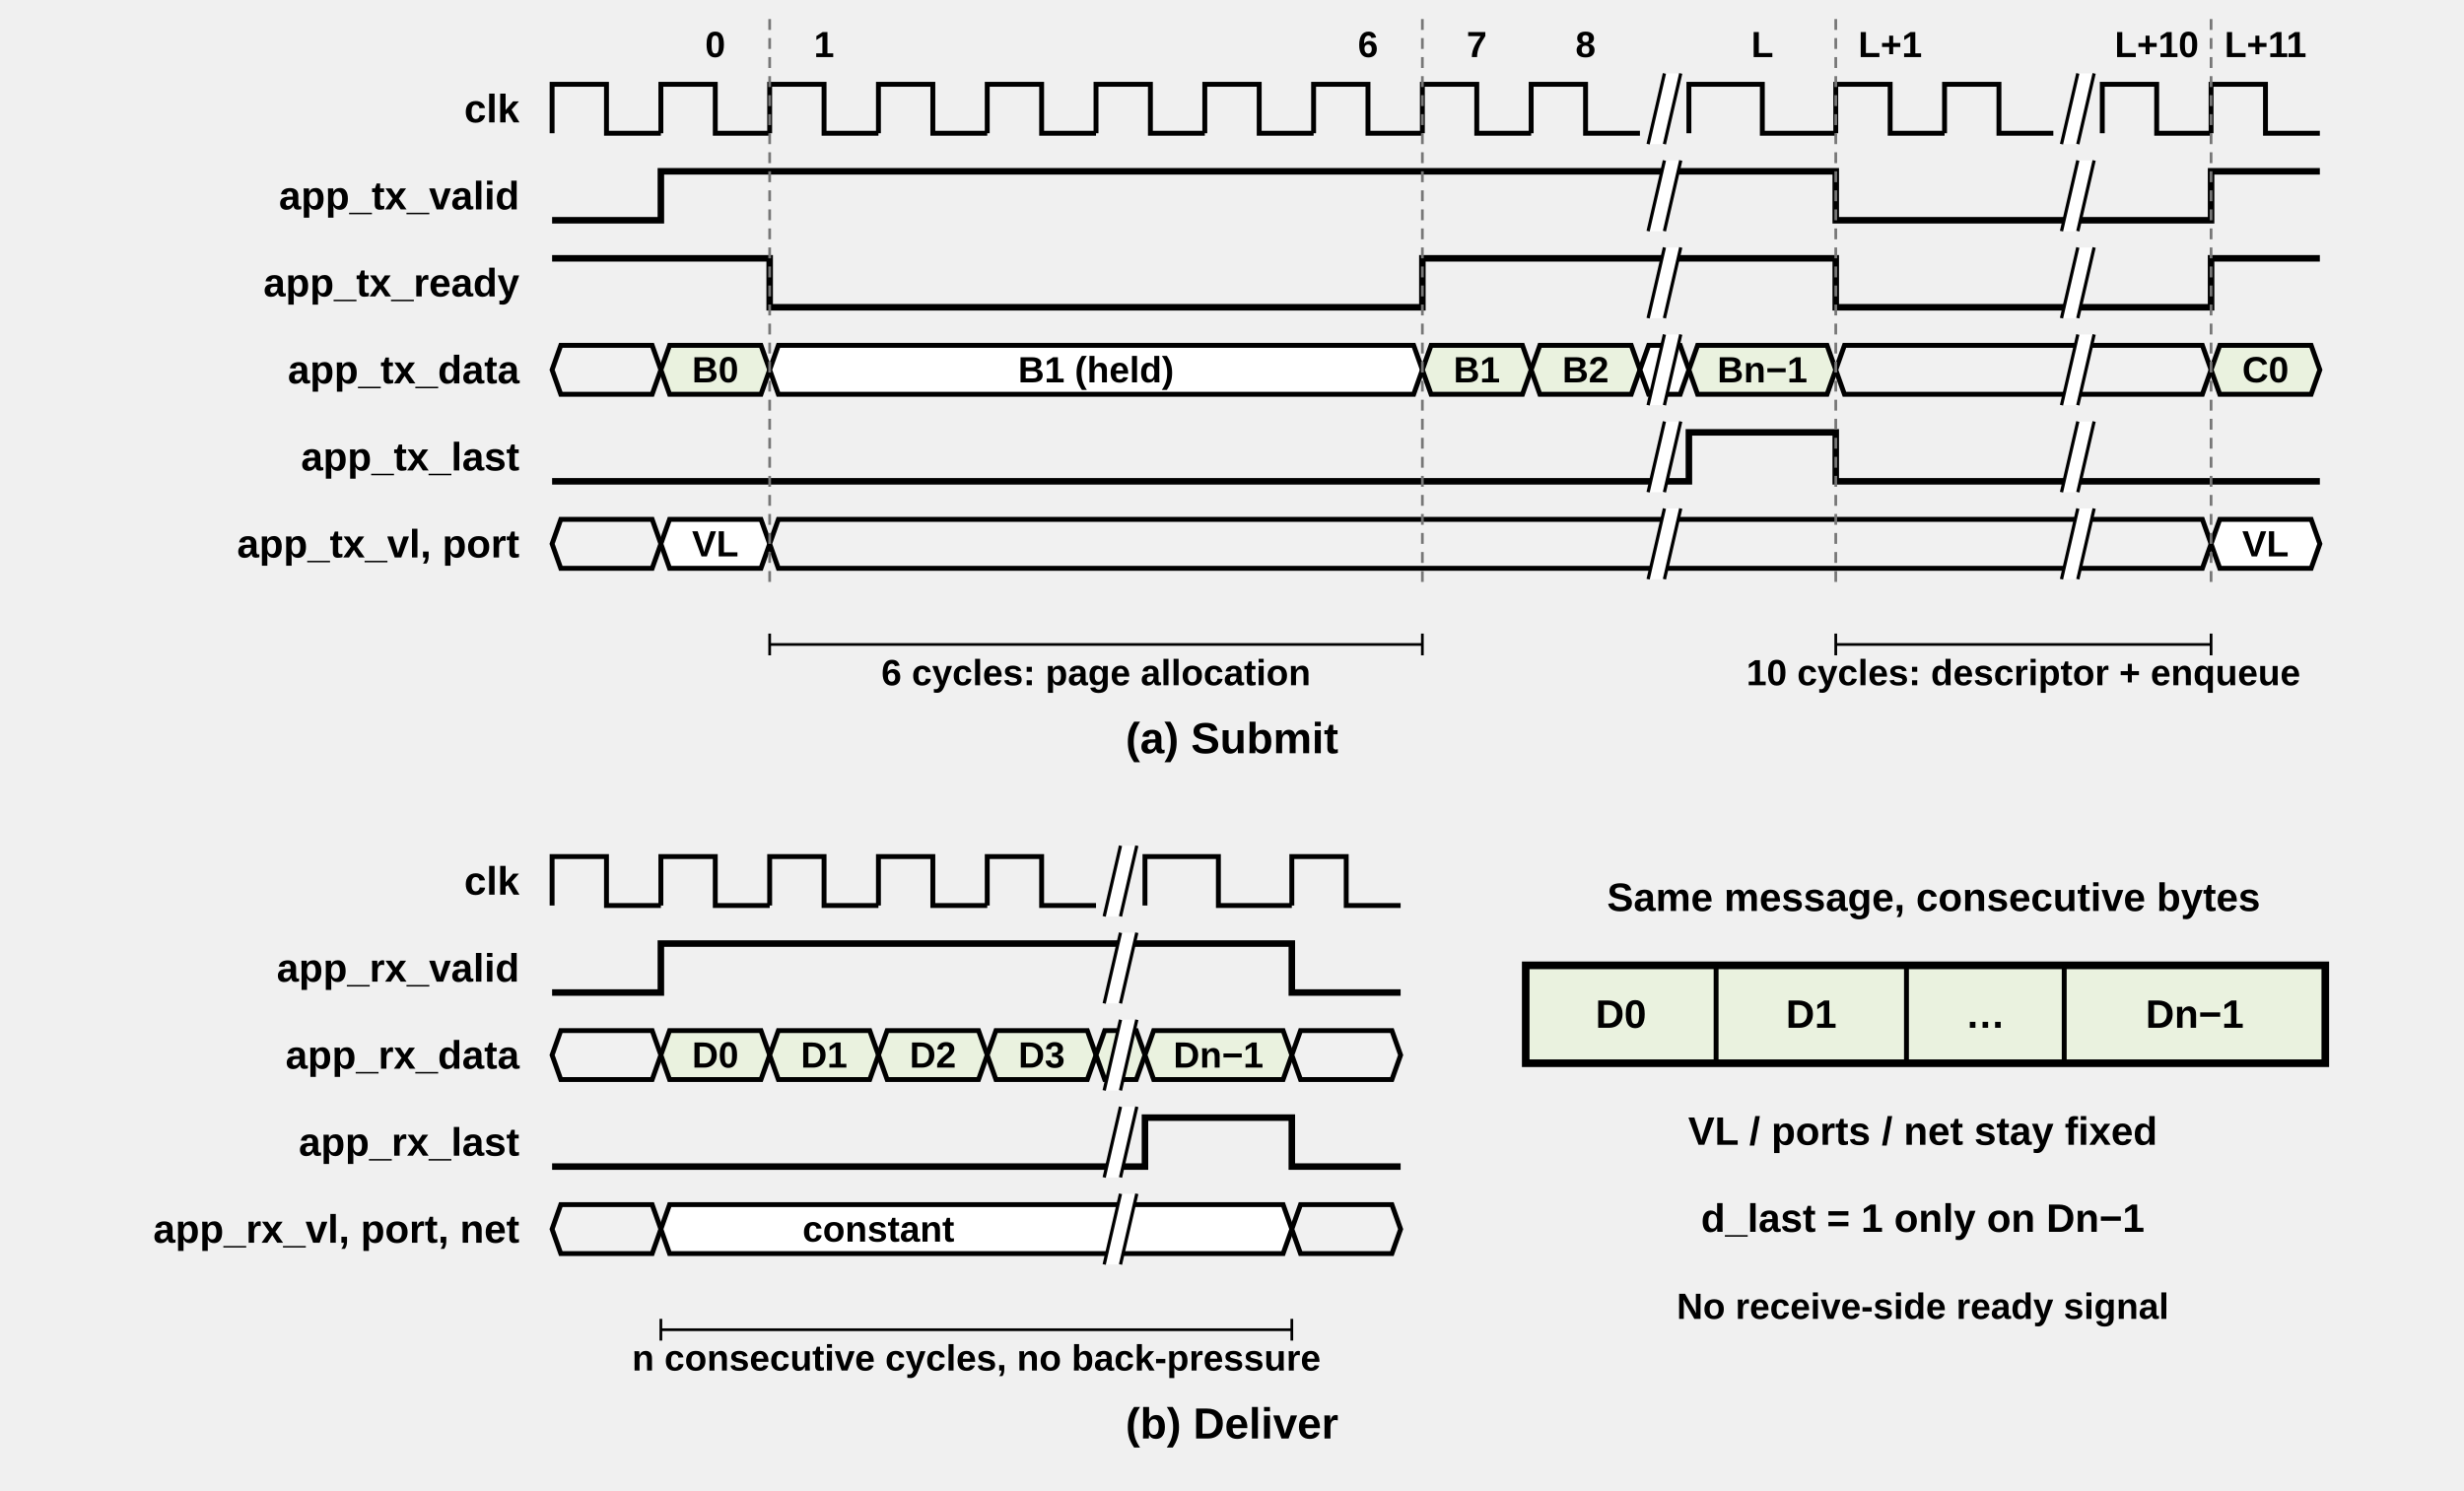
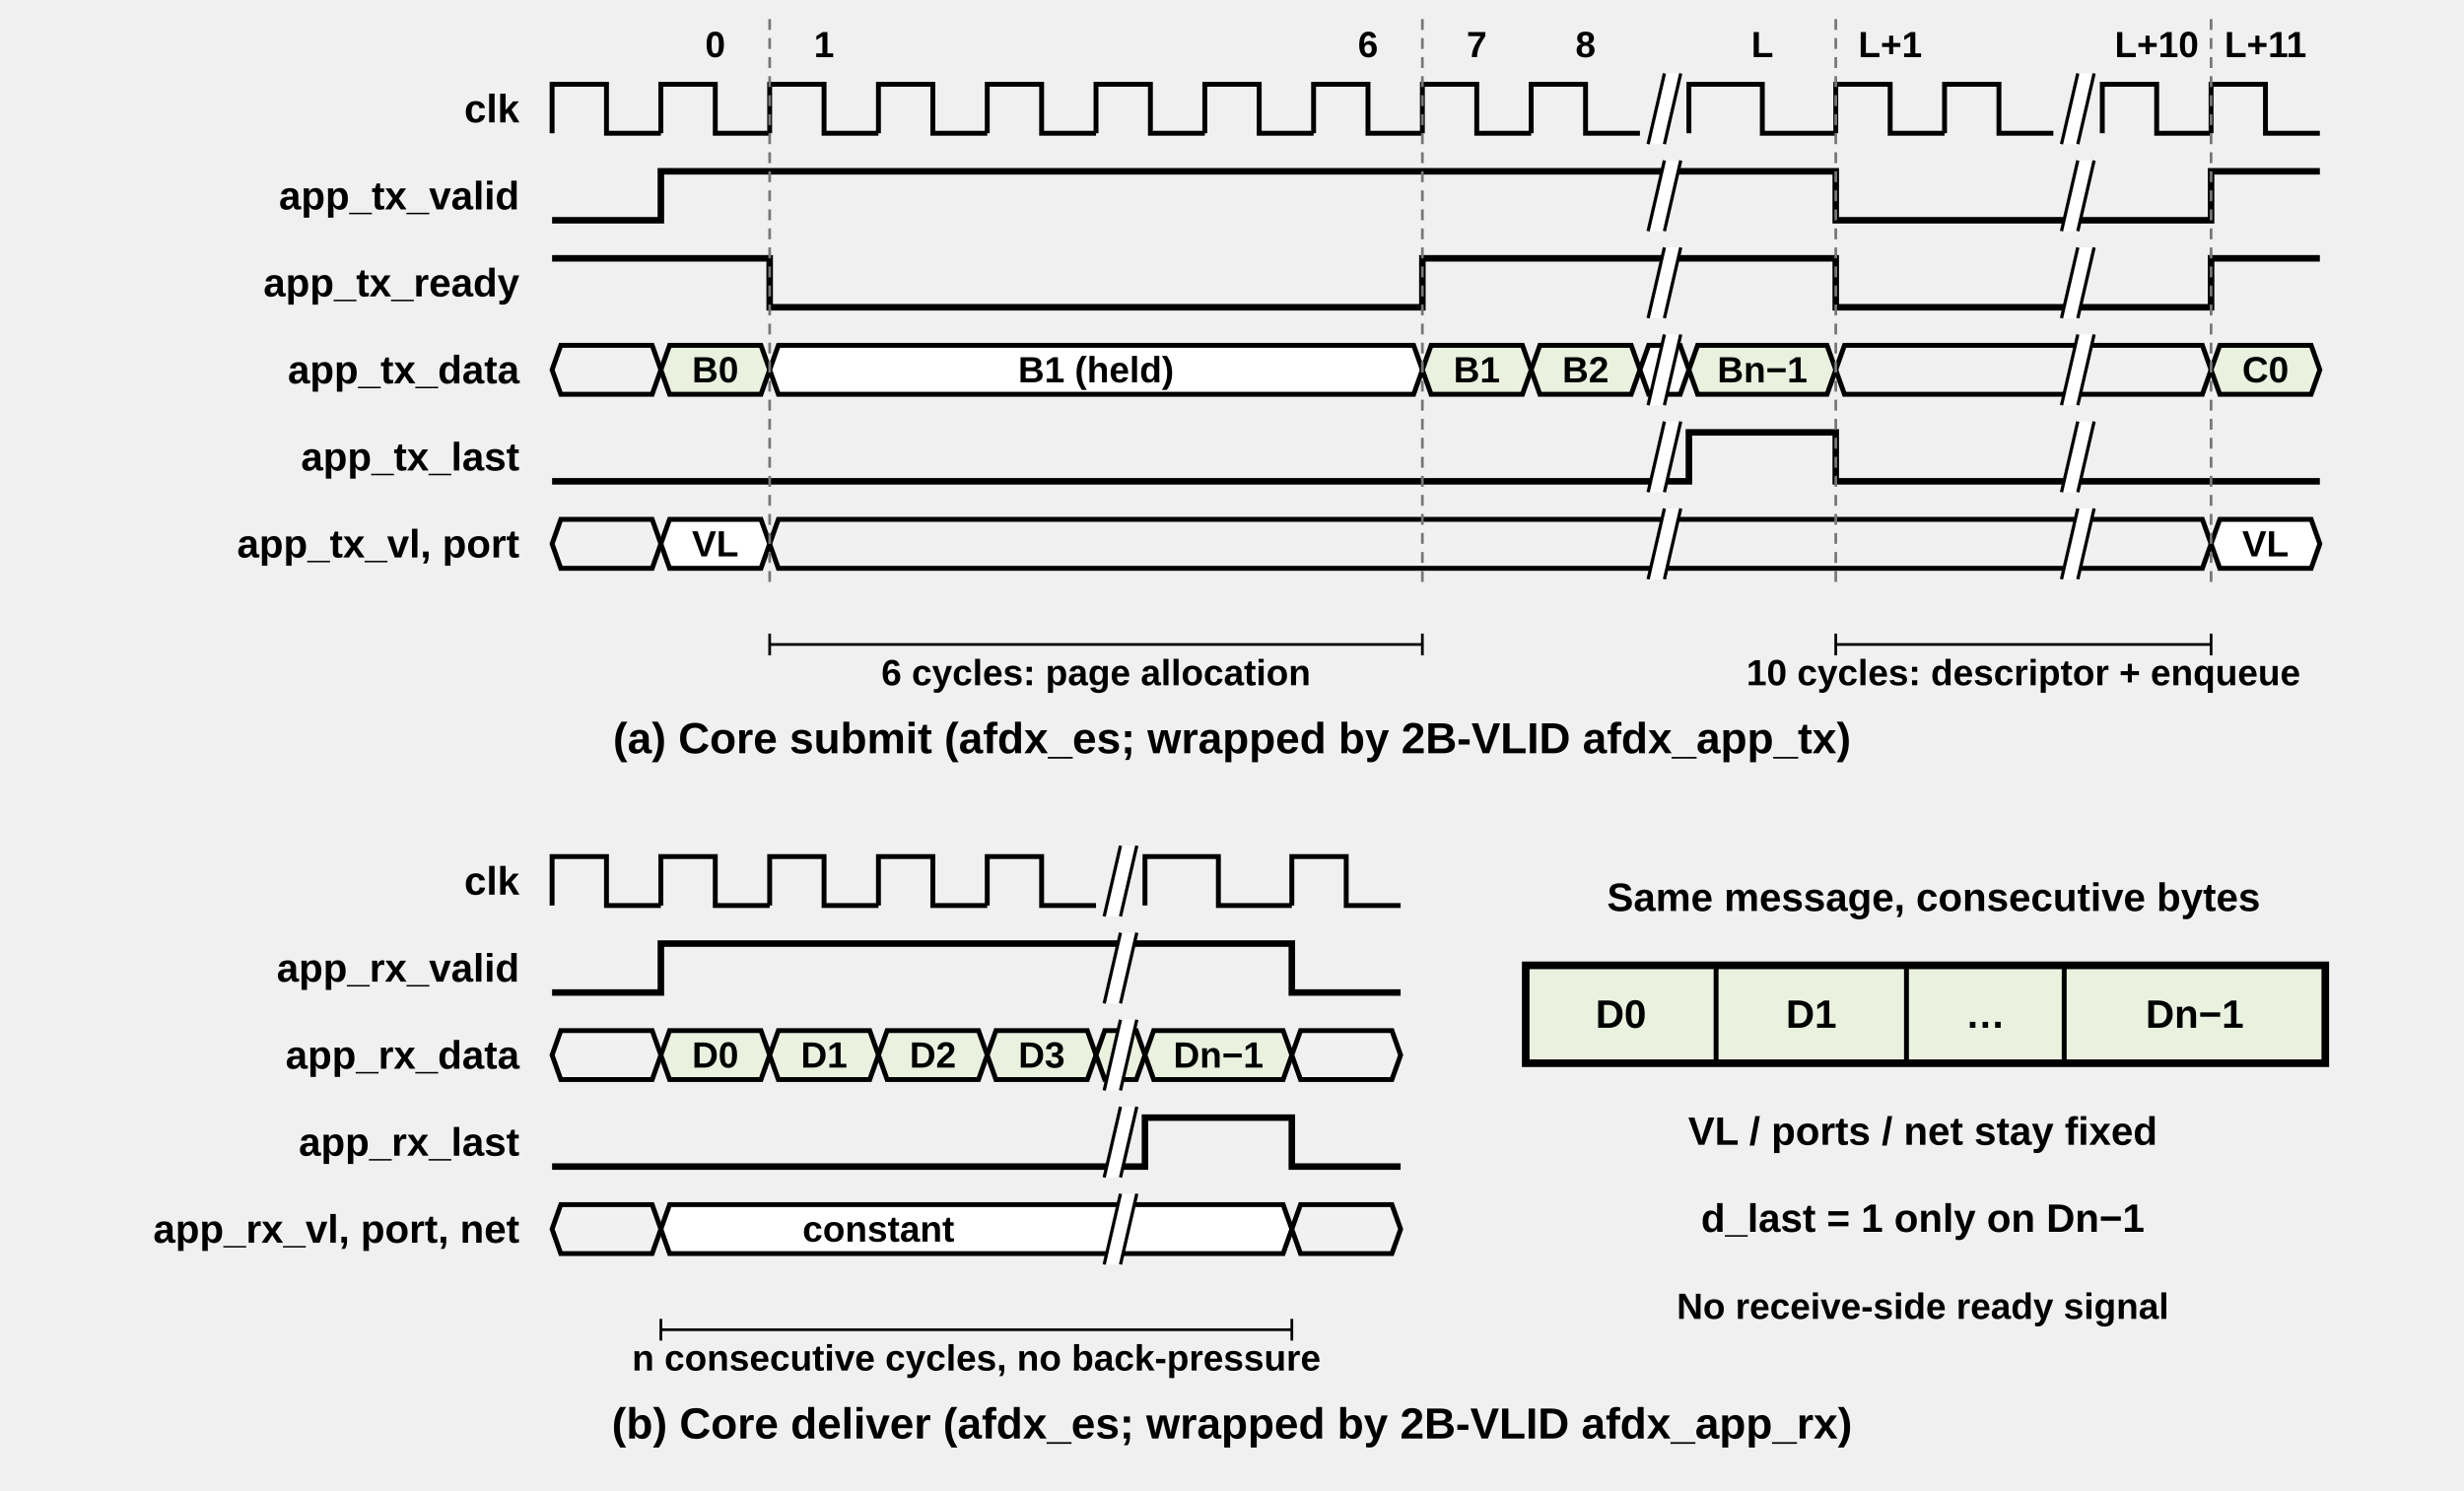
<svg xmlns="http://www.w3.org/2000/svg" width="453.0pt" height="274.0pt" viewBox="-1.5 -1.5 453.0 274.0">
  <style>text { font-family: Arial, Helvetica, sans-serif; }</style>
  <text x="94.00" y="21.00" font-size="7.3" text-anchor="end" fill="#000" font-weight="bold">clk</text>
  <path d="M 100.00 23.00 L 100.00 14.00 L 110.00 14.00 L 110.00 23.00 L 120.00 23.00" fill="none" stroke="#000" stroke-width="0.9" />
  <path d="M 120.00 23.00 L 120.00 14.00 L 130.00 14.00 L 130.00 23.00 L 140.00 23.00" fill="none" stroke="#000" stroke-width="0.9" />
  <path d="M 140.00 23.00 L 140.00 14.00 L 150.00 14.00 L 150.00 23.00 L 160.00 23.00" fill="none" stroke="#000" stroke-width="0.9" />
  <path d="M 160.00 23.00 L 160.00 14.00 L 170.00 14.00 L 170.00 23.00 L 180.00 23.00" fill="none" stroke="#000" stroke-width="0.9" />
  <path d="M 180.00 23.00 L 180.00 14.00 L 190.00 14.00 L 190.00 23.00 L 200.00 23.00" fill="none" stroke="#000" stroke-width="0.9" />
  <path d="M 200.00 23.00 L 200.00 14.00 L 210.00 14.00 L 210.00 23.00 L 220.00 23.00" fill="none" stroke="#000" stroke-width="0.9" />
  <path d="M 220.00 23.00 L 220.00 14.00 L 230.00 14.00 L 230.00 23.00 L 240.00 23.00" fill="none" stroke="#000" stroke-width="0.9" />
  <path d="M 240.00 23.00 L 240.00 14.00 L 250.00 14.00 L 250.00 23.00 L 260.00 23.00" fill="none" stroke="#000" stroke-width="0.9" />
  <path d="M 260.00 23.00 L 260.00 14.00 L 270.00 14.00 L 270.00 23.00 L 280.00 23.00" fill="none" stroke="#000" stroke-width="0.9" />
  <path d="M 280.00 23.00 L 280.00 14.00 L 290.00 14.00 L 290.00 23.00 L 300.00 23.00" fill="none" stroke="#000" stroke-width="0.9" />
  <path d="M 309.00 23.00 L 309.00 14.00 L 322.50 14.00 L 322.50 23.00 L 336.00 23.00" fill="none" stroke="#000" stroke-width="0.9" />
  <path d="M 336.00 23.00 L 336.00 14.00 L 346.00 14.00 L 346.00 23.00 L 356.00 23.00" fill="none" stroke="#000" stroke-width="0.9" />
  <path d="M 356.00 23.00 L 356.00 14.00 L 366.00 14.00 L 366.00 23.00 L 376.00 23.00" fill="none" stroke="#000" stroke-width="0.9" />
  <path d="M 385.00 23.00 L 385.00 14.00 L 395.00 14.00 L 395.00 23.00 L 405.00 23.00" fill="none" stroke="#000" stroke-width="0.9" />
  <path d="M 405.00 23.00 L 405.00 14.00 L 415.00 14.00 L 415.00 23.00 L 425.00 23.00" fill="none" stroke="#000" stroke-width="0.9" />
  <text x="94.00" y="37.00" font-size="7.3" text-anchor="end" fill="#000" font-weight="bold">app_tx_valid</text>
  <path d="M 100.00 39.00 L 120.00 39.00 L 120.00 30.00 L 120.00 30.00 L 140.00 30.00 L 140.00 30.00 L 160.00 30.00 L 160.00 30.00 L 180.00 30.00 L 180.00 30.00 L 200.00 30.00 L 200.00 30.00 L 220.00 30.00 L 220.00 30.00 L 240.00 30.00 L 240.00 30.00 L 260.00 30.00 L 260.00 30.00 L 280.00 30.00 L 280.00 30.00 L 300.00 30.00 L 300.00 30.00 L 309.00 30.00 L 309.00 30.00 L 336.00 30.00 L 336.00 39.00 L 336.00 39.00 L 356.00 39.00 L 356.00 39.00 L 376.00 39.00 L 376.00 39.00 L 385.00 39.00 L 385.00 39.00 L 405.00 39.00 L 405.00 30.00 L 405.00 30.00 L 425.00 30.00" fill="none" stroke="#000" stroke-width="1.2" />
  <text x="94.00" y="53.00" font-size="7.3" text-anchor="end" fill="#000" font-weight="bold">app_tx_ready</text>
  <path d="M 100.00 46.00 L 120.00 46.00 L 120.00 46.00 L 140.00 46.00 L 140.00 55.00 L 140.00 55.00 L 160.00 55.00 L 160.00 55.00 L 180.00 55.00 L 180.00 55.00 L 200.00 55.00 L 200.00 55.00 L 220.00 55.00 L 220.00 55.00 L 240.00 55.00 L 240.00 55.00 L 260.00 55.00 L 260.00 46.00 L 260.00 46.00 L 280.00 46.00 L 280.00 46.00 L 300.00 46.00 L 300.00 46.00 L 309.00 46.00 L 309.00 46.00 L 336.00 46.00 L 336.00 55.00 L 336.00 55.00 L 356.00 55.00 L 356.00 55.00 L 376.00 55.00 L 376.00 55.00 L 385.00 55.00 L 385.00 55.00 L 405.00 55.00 L 405.00 46.00 L 405.00 46.00 L 425.00 46.00" fill="none" stroke="#000" stroke-width="1.2" />
  <text x="94.00" y="69.00" font-size="7.3" text-anchor="end" fill="#000" font-weight="bold">app_tx_data</text>
  <polygon points="100.00,66.50 101.60,62.00 118.40,62.00 120.00,66.50 118.40,71.00 101.60,71.00" fill="#F1F1F1" stroke="#000" stroke-width="0.9" />
  <polygon points="120.00,66.50 121.60,62.00 138.40,62.00 140.00,66.50 138.40,71.00 121.60,71.00" fill="#EAF2DF" stroke="#000" stroke-width="0.9" />
  <text x="130.00" y="68.80" font-size="6.7" text-anchor="middle" fill="#000" font-weight="bold">B0</text>
  <polygon points="140.00,66.50 141.60,62.00 258.40,62.00 260.00,66.50 258.40,71.00 141.60,71.00" fill="#FFFFFF" stroke="#000" stroke-width="0.9" />
  <text x="200.00" y="68.80" font-size="6.7" text-anchor="middle" fill="#000" font-weight="bold">B1 (held)</text>
  <polygon points="260.00,66.50 261.60,62.00 278.40,62.00 280.00,66.50 278.40,71.00 261.60,71.00" fill="#EAF2DF" stroke="#000" stroke-width="0.9" />
  <text x="270.00" y="68.80" font-size="6.7" text-anchor="middle" fill="#000" font-weight="bold">B1</text>
  <polygon points="280.00,66.50 281.60,62.00 298.40,62.00 300.00,66.50 298.40,71.00 281.60,71.00" fill="#EAF2DF" stroke="#000" stroke-width="0.9" />
  <text x="290.00" y="68.80" font-size="6.7" text-anchor="middle" fill="#000" font-weight="bold">B2</text>
  <polygon points="300.00,66.50 301.60,62.00 307.40,62.00 309.00,66.50 307.40,71.00 301.60,71.00" fill="#FFFFFF" stroke="#000" stroke-width="0.9" />
  <polygon points="309.00,66.50 310.60,62.00 334.40,62.00 336.00,66.50 334.40,71.00 310.60,71.00" fill="#EAF2DF" stroke="#000" stroke-width="0.9" />
  <text x="322.50" y="68.80" font-size="6.7" text-anchor="middle" fill="#000" font-weight="bold">Bn−1</text>
  <polygon points="336.00,66.50 337.60,62.00 403.40,62.00 405.00,66.50 403.40,71.00 337.60,71.00" fill="#F1F1F1" stroke="#000" stroke-width="0.9" />
  <polygon points="405.00,66.50 406.60,62.00 423.40,62.00 425.00,66.50 423.40,71.00 406.60,71.00" fill="#EAF2DF" stroke="#000" stroke-width="0.9" />
  <text x="415.00" y="68.80" font-size="6.7" text-anchor="middle" fill="#000" font-weight="bold">C0</text>
  <text x="94.00" y="85.00" font-size="7.3" text-anchor="end" fill="#000" font-weight="bold">app_tx_last</text>
  <path d="M 100.00 87.00 L 120.00 87.00 L 120.00 87.00 L 140.00 87.00 L 140.00 87.00 L 160.00 87.00 L 160.00 87.00 L 180.00 87.00 L 180.00 87.00 L 200.00 87.00 L 200.00 87.00 L 220.00 87.00 L 220.00 87.00 L 240.00 87.00 L 240.00 87.00 L 260.00 87.00 L 260.00 87.00 L 280.00 87.00 L 280.00 87.00 L 300.00 87.00 L 300.00 87.00 L 309.00 87.00 L 309.00 78.00 L 309.00 78.00 L 336.00 78.00 L 336.00 87.00 L 336.00 87.00 L 356.00 87.00 L 356.00 87.00 L 376.00 87.00 L 376.00 87.00 L 385.00 87.00 L 385.00 87.00 L 405.00 87.00 L 405.00 87.00 L 425.00 87.00" fill="none" stroke="#000" stroke-width="1.2" />
  <text x="94.00" y="101.00" font-size="7.3" text-anchor="end" fill="#000" font-weight="bold">app_tx_vl, port</text>
  <polygon points="100.00,98.50 101.60,94.00 118.40,94.00 120.00,98.50 118.40,103.00 101.60,103.00" fill="#F1F1F1" stroke="#000" stroke-width="0.9" />
  <polygon points="120.00,98.50 121.60,94.00 138.40,94.00 140.00,98.50 138.40,103.00 121.60,103.00" fill="#FFFFFF" stroke="#000" stroke-width="0.9" />
  <text x="130.00" y="100.80" font-size="6.7" text-anchor="middle" fill="#000" font-weight="bold">VL</text>
  <polygon points="140.00,98.50 141.60,94.00 403.40,94.00 405.00,98.50 403.40,103.00 141.60,103.00" fill="#F1F1F1" stroke="#000" stroke-width="0.9" />
  <polygon points="405.00,98.50 406.60,94.00 423.40,94.00 425.00,98.50 423.40,103.00 406.60,103.00" fill="#FFFFFF" stroke="#000" stroke-width="0.9" />
  <text x="415.00" y="100.80" font-size="6.7" text-anchor="middle" fill="#000" font-weight="bold">VL</text>
  <polygon points="301.50,25.00 304.50,12.00 307.50,12.00 304.50,25.00" fill="#fff" stroke="none" />
  <path d="M 301.50 25.00 L 304.50 12.00" fill="none" stroke="#000" stroke-width="0.6" />
  <path d="M 304.50 25.00 L 307.50 12.00" fill="none" stroke="#000" stroke-width="0.6" />
  <polygon points="301.50,41.00 304.50,28.00 307.50,28.00 304.50,41.00" fill="#fff" stroke="none" />
  <path d="M 301.50 41.00 L 304.50 28.00" fill="none" stroke="#000" stroke-width="0.6" />
  <path d="M 304.50 41.00 L 307.50 28.00" fill="none" stroke="#000" stroke-width="0.6" />
  <polygon points="301.50,57.00 304.50,44.00 307.50,44.00 304.50,57.00" fill="#fff" stroke="none" />
  <path d="M 301.50 57.00 L 304.50 44.00" fill="none" stroke="#000" stroke-width="0.6" />
  <path d="M 304.50 57.00 L 307.50 44.00" fill="none" stroke="#000" stroke-width="0.6" />
  <polygon points="301.50,73.00 304.50,60.00 307.50,60.00 304.50,73.00" fill="#fff" stroke="none" />
  <path d="M 301.50 73.00 L 304.50 60.00" fill="none" stroke="#000" stroke-width="0.6" />
  <path d="M 304.50 73.00 L 307.50 60.00" fill="none" stroke="#000" stroke-width="0.6" />
  <polygon points="301.50,89.00 304.50,76.00 307.50,76.00 304.50,89.00" fill="#fff" stroke="none" />
  <path d="M 301.50 89.00 L 304.50 76.00" fill="none" stroke="#000" stroke-width="0.6" />
  <path d="M 304.50 89.00 L 307.50 76.00" fill="none" stroke="#000" stroke-width="0.6" />
  <polygon points="301.50,105.00 304.50,92.00 307.50,92.00 304.50,105.00" fill="#fff" stroke="none" />
  <path d="M 301.50 105.00 L 304.50 92.00" fill="none" stroke="#000" stroke-width="0.6" />
  <path d="M 304.50 105.00 L 307.50 92.00" fill="none" stroke="#000" stroke-width="0.6" />
  <polygon points="377.50,25.00 380.50,12.00 383.50,12.00 380.50,25.00" fill="#fff" stroke="none" />
  <path d="M 377.50 25.00 L 380.50 12.00" fill="none" stroke="#000" stroke-width="0.6" />
  <path d="M 380.50 25.00 L 383.50 12.00" fill="none" stroke="#000" stroke-width="0.6" />
  <polygon points="377.50,41.00 380.50,28.00 383.50,28.00 380.50,41.00" fill="#fff" stroke="none" />
  <path d="M 377.50 41.00 L 380.50 28.00" fill="none" stroke="#000" stroke-width="0.6" />
  <path d="M 380.50 41.00 L 383.50 28.00" fill="none" stroke="#000" stroke-width="0.6" />
  <polygon points="377.50,57.00 380.50,44.00 383.50,44.00 380.50,57.00" fill="#fff" stroke="none" />
  <path d="M 377.50 57.00 L 380.50 44.00" fill="none" stroke="#000" stroke-width="0.6" />
  <path d="M 380.50 57.00 L 383.50 44.00" fill="none" stroke="#000" stroke-width="0.6" />
  <polygon points="377.50,73.00 380.50,60.00 383.50,60.00 380.50,73.00" fill="#fff" stroke="none" />
  <path d="M 377.50 73.00 L 380.50 60.00" fill="none" stroke="#000" stroke-width="0.6" />
  <path d="M 380.50 73.00 L 383.50 60.00" fill="none" stroke="#000" stroke-width="0.6" />
  <polygon points="377.50,89.00 380.50,76.00 383.50,76.00 380.50,89.00" fill="#fff" stroke="none" />
  <path d="M 377.50 89.00 L 380.50 76.00" fill="none" stroke="#000" stroke-width="0.6" />
  <path d="M 380.50 89.00 L 383.50 76.00" fill="none" stroke="#000" stroke-width="0.6" />
  <polygon points="377.50,105.00 380.50,92.00 383.50,92.00 380.50,105.00" fill="#fff" stroke="none" />
  <path d="M 377.50 105.00 L 380.50 92.00" fill="none" stroke="#000" stroke-width="0.6" />
  <path d="M 380.50 105.00 L 383.50 92.00" fill="none" stroke="#000" stroke-width="0.6" />
  <text x="130.00" y="9.00" font-size="6.7" text-anchor="middle" fill="#000" font-weight="bold">0</text>
  <text x="150.00" y="9.00" font-size="6.7" text-anchor="middle" fill="#000" font-weight="bold">1</text>
  <text x="250.00" y="9.00" font-size="6.7" text-anchor="middle" fill="#000" font-weight="bold">6</text>
  <text x="270.00" y="9.00" font-size="6.7" text-anchor="middle" fill="#000" font-weight="bold">7</text>
  <text x="290.00" y="9.00" font-size="6.7" text-anchor="middle" fill="#000" font-weight="bold">8</text>
  <text x="322.50" y="9.00" font-size="6.7" text-anchor="middle" fill="#000" font-weight="bold">L</text>
  <text x="346.00" y="9.00" font-size="6.7" text-anchor="middle" fill="#000" font-weight="bold">L+1</text>
  <text x="395.00" y="9.00" font-size="6.7" text-anchor="middle" fill="#000" font-weight="bold">L+10</text>
  <text x="415.00" y="9.00" font-size="6.7" text-anchor="middle" fill="#000" font-weight="bold">L+11</text>
  <line x1="140.00" y1="2.00" x2="140.00" y2="107.00" stroke="#777" stroke-width="0.5" stroke-dasharray="2 1.5" />
  <line x1="260.00" y1="2.00" x2="260.00" y2="107.00" stroke="#777" stroke-width="0.5" stroke-dasharray="2 1.5" />
  <line x1="336.00" y1="2.00" x2="336.00" y2="107.00" stroke="#777" stroke-width="0.5" stroke-dasharray="2 1.5" />
  <line x1="405.00" y1="2.00" x2="405.00" y2="107.00" stroke="#777" stroke-width="0.5" stroke-dasharray="2 1.5" />
  <path d="M 140.00 115.00 L 140.00 119.00 M 260.00 115.00 L 260.00 119.00 M 140.00 117.00 L 260.00 117.00" fill="none" stroke="#000" stroke-width="0.5" />
  <text x="200.00" y="124.50" font-size="6.7" text-anchor="middle" fill="#000" font-weight="bold">6 cycles: page allocation</text>
  <path d="M 336.00 115.00 L 336.00 119.00 M 405.00 115.00 L 405.00 119.00 M 336.00 117.00 L 405.00 117.00" fill="none" stroke="#000" stroke-width="0.5" />
  <text x="370.50" y="124.50" font-size="6.7" text-anchor="middle" fill="#000" font-weight="bold">10 cycles: descriptor + enqueue</text>
-   <text x="225.00" y="137.00" font-size="8.0" text-anchor="middle" fill="#000" font-weight="bold">(a) Submit</text>
+   <text x="225.00" y="137.00" font-size="8.0" text-anchor="middle" fill="#000" font-weight="bold">(a) Core submit (afdx_es; wrapped by 2B-VLID afdx_app_tx)</text>
  <text x="94.00" y="163.00" font-size="7.3" text-anchor="end" fill="#000" font-weight="bold">clk</text>
  <path d="M 100.00 165.00 L 100.00 156.00 L 110.00 156.00 L 110.00 165.00 L 120.00 165.00" fill="none" stroke="#000" stroke-width="0.9" />
  <path d="M 120.00 165.00 L 120.00 156.00 L 130.00 156.00 L 130.00 165.00 L 140.00 165.00" fill="none" stroke="#000" stroke-width="0.9" />
  <path d="M 140.00 165.00 L 140.00 156.00 L 150.00 156.00 L 150.00 165.00 L 160.00 165.00" fill="none" stroke="#000" stroke-width="0.9" />
  <path d="M 160.00 165.00 L 160.00 156.00 L 170.00 156.00 L 170.00 165.00 L 180.00 165.00" fill="none" stroke="#000" stroke-width="0.9" />
  <path d="M 180.00 165.00 L 180.00 156.00 L 190.00 156.00 L 190.00 165.00 L 200.00 165.00" fill="none" stroke="#000" stroke-width="0.9" />
  <path d="M 209.00 165.00 L 209.00 156.00 L 222.50 156.00 L 222.50 165.00 L 236.00 165.00" fill="none" stroke="#000" stroke-width="0.9" />
  <path d="M 236.00 165.00 L 236.00 156.00 L 246.00 156.00 L 246.00 165.00 L 256.00 165.00" fill="none" stroke="#000" stroke-width="0.9" />
  <text x="94.00" y="179.00" font-size="7.3" text-anchor="end" fill="#000" font-weight="bold">app_rx_valid</text>
  <path d="M 100.00 181.00 L 120.00 181.00 L 120.00 172.00 L 120.00 172.00 L 140.00 172.00 L 140.00 172.00 L 160.00 172.00 L 160.00 172.00 L 180.00 172.00 L 180.00 172.00 L 200.00 172.00 L 200.00 172.00 L 209.00 172.00 L 209.00 172.00 L 236.00 172.00 L 236.00 181.00 L 236.00 181.00 L 256.00 181.00" fill="none" stroke="#000" stroke-width="1.2" />
  <text x="94.00" y="195.00" font-size="7.3" text-anchor="end" fill="#000" font-weight="bold">app_rx_data</text>
  <polygon points="100.00,192.50 101.60,188.00 118.40,188.00 120.00,192.50 118.40,197.00 101.60,197.00" fill="#F1F1F1" stroke="#000" stroke-width="0.9" />
  <polygon points="120.00,192.50 121.60,188.00 138.40,188.00 140.00,192.50 138.40,197.00 121.60,197.00" fill="#EAF2DF" stroke="#000" stroke-width="0.9" />
  <text x="130.00" y="194.80" font-size="6.7" text-anchor="middle" fill="#000" font-weight="bold">D0</text>
  <polygon points="140.00,192.50 141.60,188.00 158.40,188.00 160.00,192.50 158.40,197.00 141.60,197.00" fill="#EAF2DF" stroke="#000" stroke-width="0.9" />
  <text x="150.00" y="194.80" font-size="6.7" text-anchor="middle" fill="#000" font-weight="bold">D1</text>
  <polygon points="160.00,192.50 161.60,188.00 178.40,188.00 180.00,192.50 178.40,197.00 161.60,197.00" fill="#EAF2DF" stroke="#000" stroke-width="0.9" />
  <text x="170.00" y="194.80" font-size="6.7" text-anchor="middle" fill="#000" font-weight="bold">D2</text>
  <polygon points="180.00,192.50 181.60,188.00 198.40,188.00 200.00,192.50 198.40,197.00 181.60,197.00" fill="#EAF2DF" stroke="#000" stroke-width="0.9" />
  <text x="190.00" y="194.80" font-size="6.7" text-anchor="middle" fill="#000" font-weight="bold">D3</text>
  <polygon points="200.00,192.50 201.60,188.00 207.40,188.00 209.00,192.50 207.40,197.00 201.60,197.00" fill="#EAF2DF" stroke="#000" stroke-width="0.9" />
  <polygon points="209.00,192.50 210.60,188.00 234.40,188.00 236.00,192.50 234.40,197.00 210.60,197.00" fill="#EAF2DF" stroke="#000" stroke-width="0.9" />
  <text x="222.50" y="194.80" font-size="6.7" text-anchor="middle" fill="#000" font-weight="bold">Dn−1</text>
  <polygon points="236.00,192.50 237.60,188.00 254.40,188.00 256.00,192.50 254.40,197.00 237.60,197.00" fill="#F1F1F1" stroke="#000" stroke-width="0.9" />
  <text x="94.00" y="211.00" font-size="7.3" text-anchor="end" fill="#000" font-weight="bold">app_rx_last</text>
  <path d="M 100.00 213.00 L 120.00 213.00 L 120.00 213.00 L 140.00 213.00 L 140.00 213.00 L 160.00 213.00 L 160.00 213.00 L 180.00 213.00 L 180.00 213.00 L 200.00 213.00 L 200.00 213.00 L 209.00 213.00 L 209.00 204.00 L 209.00 204.00 L 236.00 204.00 L 236.00 213.00 L 236.00 213.00 L 256.00 213.00" fill="none" stroke="#000" stroke-width="1.2" />
  <text x="94.00" y="227.00" font-size="7.3" text-anchor="end" fill="#000" font-weight="bold">app_rx_vl, port, net</text>
  <polygon points="100.00,224.50 101.60,220.00 118.40,220.00 120.00,224.50 118.40,229.00 101.60,229.00" fill="#F1F1F1" stroke="#000" stroke-width="0.9" />
  <polygon points="120.00,224.50 121.60,220.00 234.40,220.00 236.00,224.50 234.40,229.00 121.60,229.00" fill="#FFFFFF" stroke="#000" stroke-width="0.9" />
  <polygon points="236.00,224.50 237.60,220.00 254.40,220.00 256.00,224.50 254.40,229.00 237.60,229.00" fill="#F1F1F1" stroke="#000" stroke-width="0.9" />
  <polygon points="201.50,167.00 204.50,154.00 207.50,154.00 204.50,167.00" fill="#fff" stroke="none" />
  <path d="M 201.50 167.00 L 204.50 154.00" fill="none" stroke="#000" stroke-width="0.6" />
  <path d="M 204.50 167.00 L 207.50 154.00" fill="none" stroke="#000" stroke-width="0.6" />
  <polygon points="201.50,183.00 204.50,170.00 207.50,170.00 204.50,183.00" fill="#fff" stroke="none" />
  <path d="M 201.50 183.00 L 204.50 170.00" fill="none" stroke="#000" stroke-width="0.6" />
  <path d="M 204.50 183.00 L 207.50 170.00" fill="none" stroke="#000" stroke-width="0.6" />
  <polygon points="201.50,199.00 204.50,186.00 207.50,186.00 204.50,199.00" fill="#fff" stroke="none" />
  <path d="M 201.50 199.00 L 204.50 186.00" fill="none" stroke="#000" stroke-width="0.6" />
  <path d="M 204.50 199.00 L 207.50 186.00" fill="none" stroke="#000" stroke-width="0.6" />
  <polygon points="201.50,215.00 204.50,202.00 207.50,202.00 204.50,215.00" fill="#fff" stroke="none" />
  <path d="M 201.50 215.00 L 204.50 202.00" fill="none" stroke="#000" stroke-width="0.6" />
  <path d="M 204.50 215.00 L 207.50 202.00" fill="none" stroke="#000" stroke-width="0.6" />
  <polygon points="201.50,231.00 204.50,218.00 207.50,218.00 204.50,231.00" fill="#fff" stroke="none" />
  <path d="M 201.50 231.00 L 204.50 218.00" fill="none" stroke="#000" stroke-width="0.6" />
  <path d="M 204.50 231.00 L 207.50 218.00" fill="none" stroke="#000" stroke-width="0.6" />
  <text x="160.00" y="226.80" font-size="6.7" text-anchor="middle" fill="#000" font-weight="bold">constant</text>
  <path d="M 120.00 241.00 L 120.00 245.00 M 236.00 241.00 L 236.00 245.00 M 120.00 243.00 L 236.00 243.00" fill="none" stroke="#000" stroke-width="0.5" />
  <text x="178.00" y="250.50" font-size="6.7" text-anchor="middle" fill="#000" font-weight="bold">n consecutive cycles, no back-pressure</text>
-   <text x="225.00" y="263.00" font-size="8.0" text-anchor="middle" fill="#000" font-weight="bold">(b) Deliver</text>
+   <text x="225.00" y="263.00" font-size="8.0" text-anchor="middle" fill="#000" font-weight="bold">(b) Core deliver (afdx_es; wrapped by 2B-VLID afdx_app_rx)</text>
  <text x="354.00" y="166.00" font-size="7.3" text-anchor="middle" fill="#000" font-weight="bold">Same message, consecutive bytes</text>
  <rect x="279.00" y="176.00" width="35.00" height="18.00" rx="0" fill="#EAF2DF" stroke="none" stroke-width="0" />
  <text x="296.50" y="187.48" font-size="7.3" text-anchor="middle" fill="#000" font-weight="bold">D0</text>
  <rect x="314.00" y="176.00" width="35.00" height="18.00" rx="0" fill="#EAF2DF" stroke="none" stroke-width="0" />
  <text x="331.50" y="187.48" font-size="7.3" text-anchor="middle" fill="#000" font-weight="bold">D1</text>
  <rect x="349.00" y="176.00" width="29.00" height="18.00" rx="0" fill="#EAF2DF" stroke="none" stroke-width="0" />
  <text x="363.50" y="187.48" font-size="7.3" text-anchor="middle" fill="#000" font-weight="bold">…</text>
  <rect x="378.00" y="176.00" width="48.00" height="18.00" rx="0" fill="#EAF2DF" stroke="none" stroke-width="0" />
  <text x="402.00" y="187.48" font-size="7.3" text-anchor="middle" fill="#000" font-weight="bold">Dn−1</text>
  <rect x="279.00" y="176.00" width="147.00" height="18.00" rx="0" fill="none" stroke="#000" stroke-width="1.4" />
  <path d="M 314.00 176.00 L 314.00 194.00" fill="none" stroke="#000" stroke-width="0.9" />
  <path d="M 349.00 176.00 L 349.00 194.00" fill="none" stroke="#000" stroke-width="0.9" />
  <path d="M 378.00 176.00 L 378.00 194.00" fill="none" stroke="#000" stroke-width="0.9" />
  <text x="352.00" y="209.00" font-size="7.3" text-anchor="middle" fill="#000" font-weight="bold">VL / ports / net stay fixed</text>
  <text x="352.00" y="225.00" font-size="7.3" text-anchor="middle" fill="#000" font-weight="bold">d_last = 1 only on Dn−1</text>
  <text x="352.00" y="241.00" font-size="6.7" text-anchor="middle" fill="#000" font-weight="bold">No receive-side ready signal</text>
</svg>
